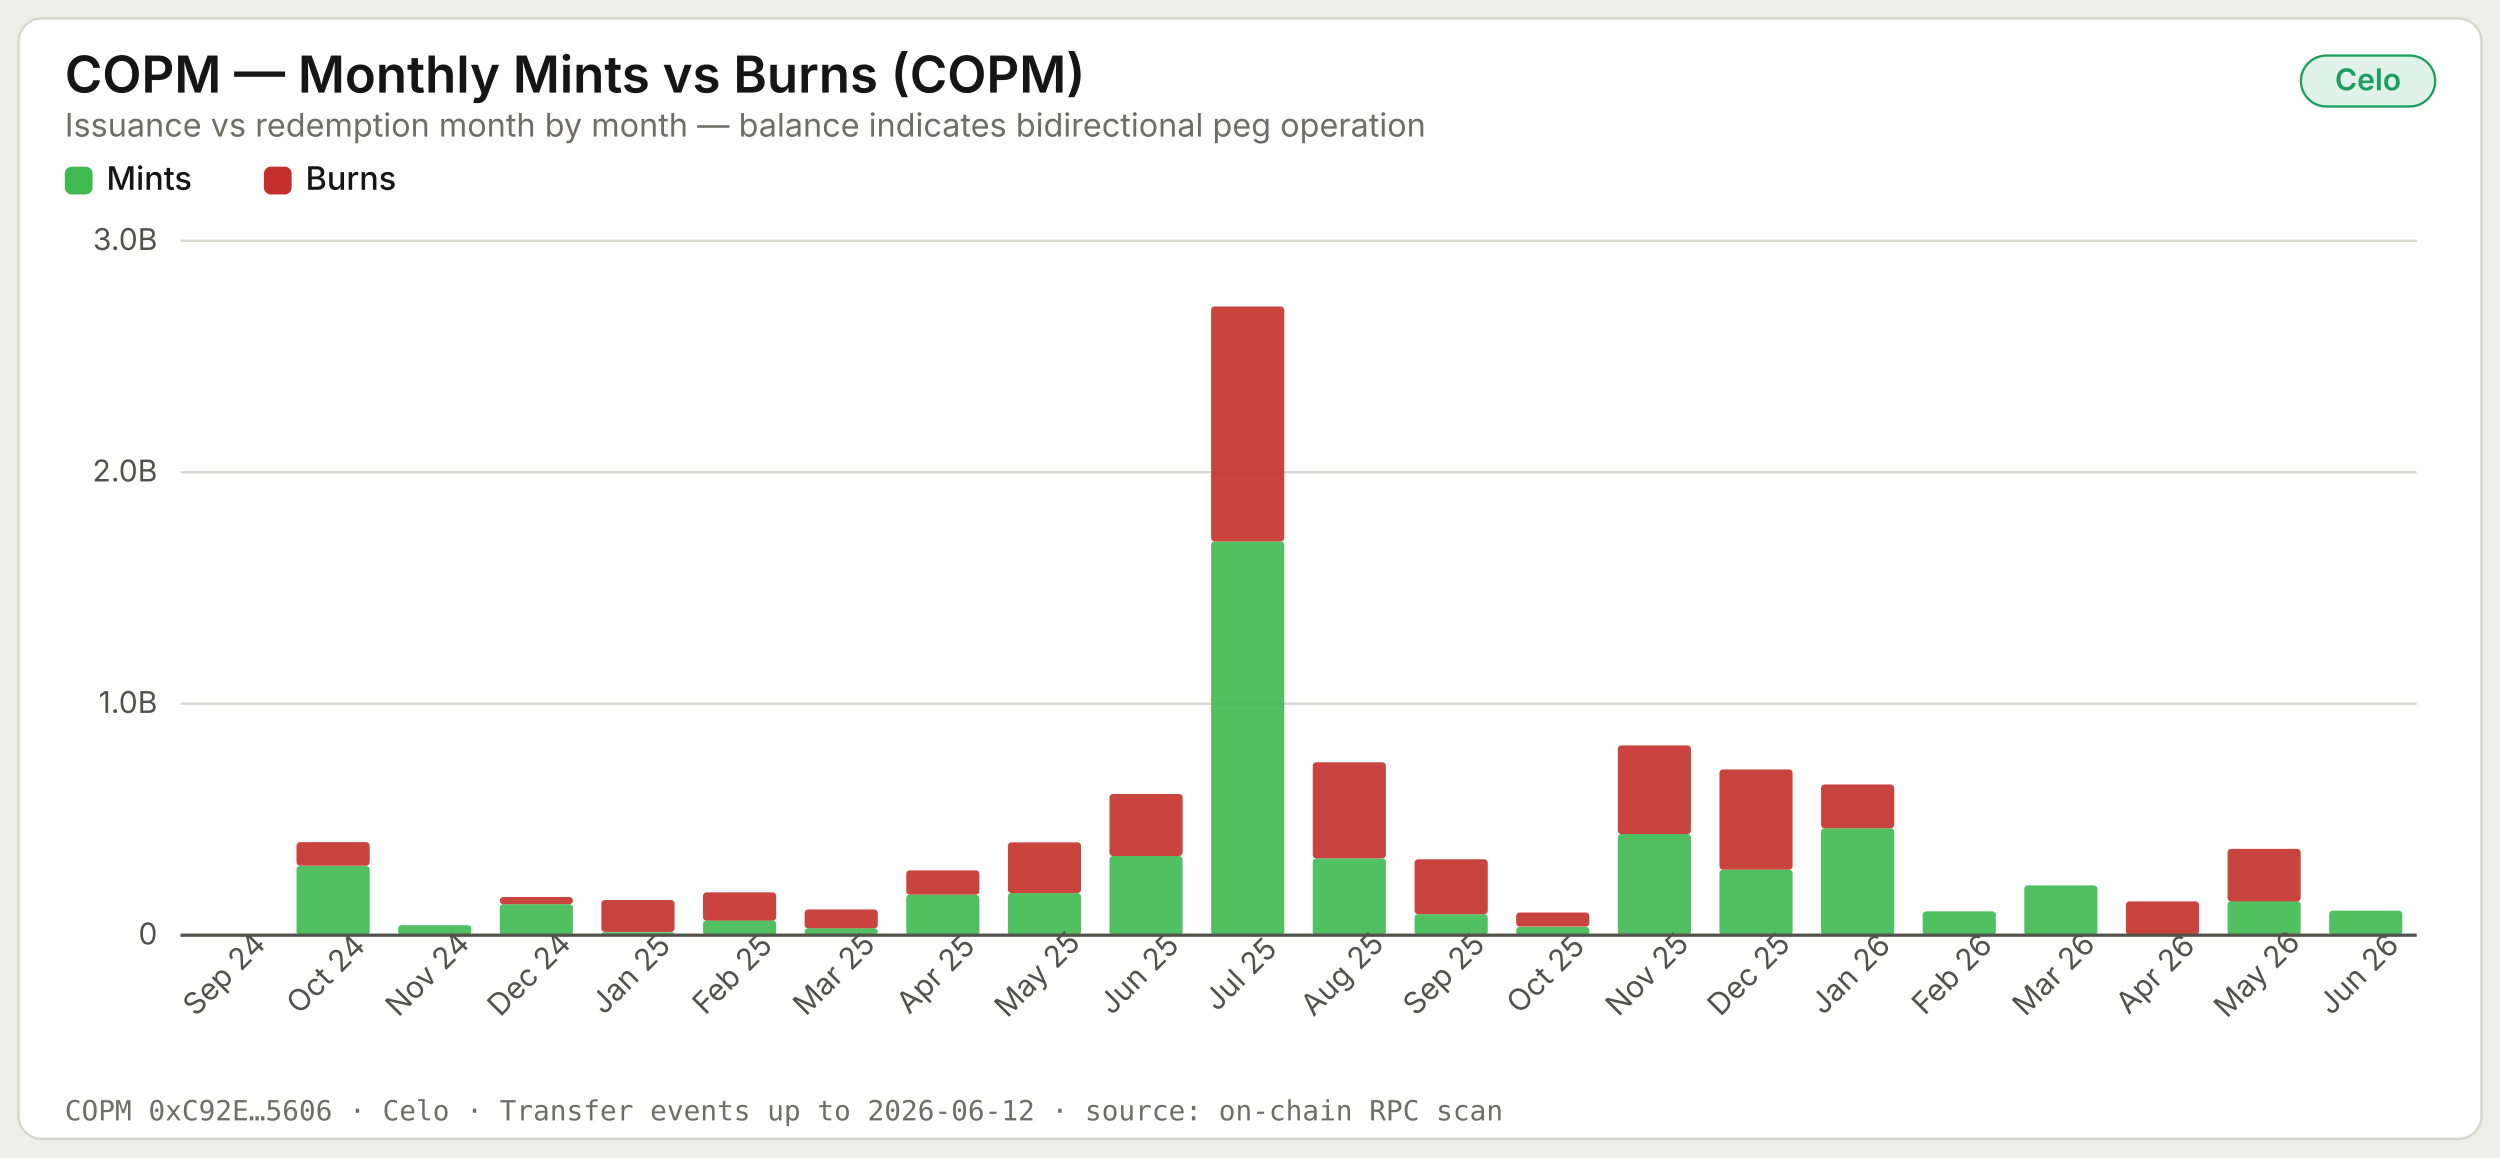
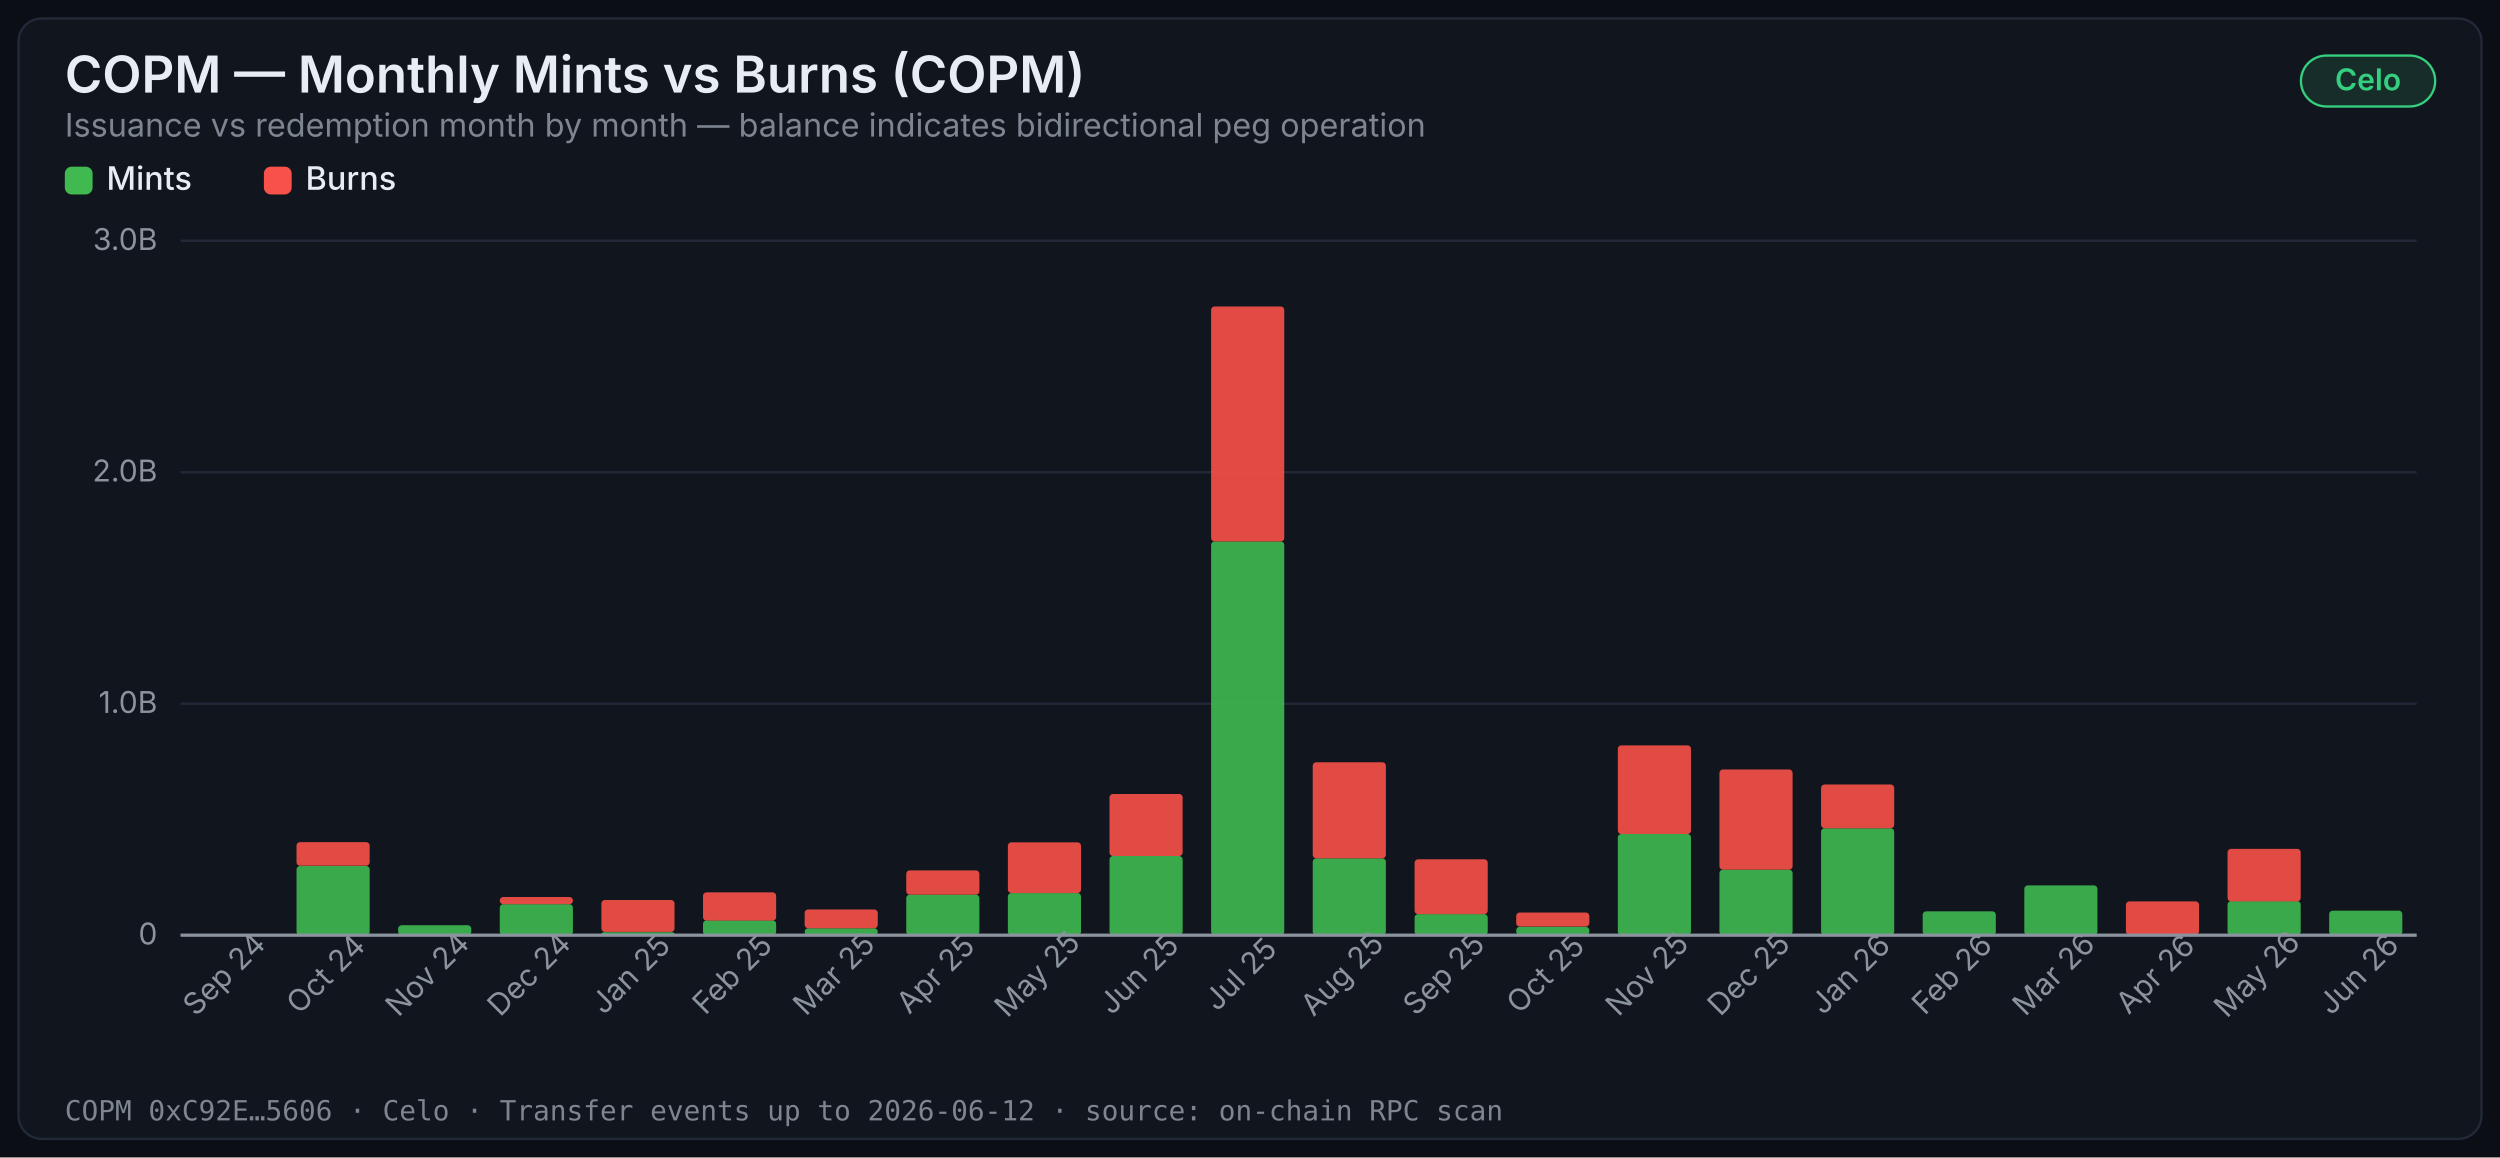
<svg xmlns="http://www.w3.org/2000/svg" width="1080" height="500" viewBox="0 0 1080 500" role="img" aria-label="COPM — Monthly Mints vs Burns (COPM)">
  <style>
-     .title { font: 600 22px -apple-system, 'Segoe UI', system-ui, sans-serif; fill: #151515; }
-     .subtitle { font: 400 14px -apple-system, 'Segoe UI', system-ui, sans-serif; fill: #6e6e66; }
-     .axis { font: 400 13px -apple-system, 'Segoe UI', system-ui, sans-serif; fill: #52524c; }
-     .label { font: 500 14px -apple-system, 'Segoe UI', system-ui, sans-serif; fill: #151515; }
+     .title { font: 600 22px -apple-system, 'Segoe UI', system-ui, sans-serif; fill: #e6edf3; }
+     .subtitle { font: 400 14px -apple-system, 'Segoe UI', system-ui, sans-serif; fill: #7d8590; }
+     .axis { font: 400 13px -apple-system, 'Segoe UI', system-ui, sans-serif; fill: #8b949e; }
+     .label { font: 500 14px -apple-system, 'Segoe UI', system-ui, sans-serif; fill: #e6edf3; }
    .annot { font: 600 13px -apple-system, 'Segoe UI', system-ui, sans-serif; }
    .badge { font: 600 13px -apple-system, 'Segoe UI', system-ui, sans-serif; }
-     .footer { font: 400 12px ui-monospace, 'SF Mono', Menlo, monospace; fill: #6e6e66; }
+     .footer { font: 400 12px ui-monospace, 'SF Mono', Menlo, monospace; fill: #7d8590; }
  </style>
  <defs />
-   <rect width="1080" height="500" fill="#eeefe9" />
-   <rect x="8" y="8" width="1064" height="484" rx="10" fill="#ffffff" stroke="#d4d5cc" stroke-width="1" />
+   <rect width="1080" height="500" fill="#0b0e14" />
+   <rect x="8" y="8" width="1064" height="484" rx="10" fill="#11151d" stroke="#222938" stroke-width="1" />
  <text x="28" y="40" class="title">COPM — Monthly Mints vs Burns (COPM)</text>
-   <rect x="994" y="24" width="58" height="22" rx="11" fill="#1d9e5f22" stroke="#1d9e5f" stroke-width="1" />
-   <text x="1023" y="39" class="badge" fill="#1d9e5f" text-anchor="middle">Celo</text>
+   <rect x="994" y="24" width="58" height="22" rx="11" fill="#35d07f22" stroke="#35d07f" stroke-width="1" />
+   <text x="1023" y="39" class="badge" fill="#35d07f" text-anchor="middle">Celo</text>
  <text x="28" y="59" class="subtitle">Issuance vs redemption month by month — balance indicates bidirectional peg operation</text>
-   <line x1="78" y1="404" x2="1044" y2="404" stroke="#d4d5cc" stroke-width="1" />
+   <line x1="78" y1="404" x2="1044" y2="404" stroke="#222938" stroke-width="1" />
  <text x="68" y="408" class="axis" text-anchor="end">0</text>
-   <line x1="78" y1="304" x2="1044" y2="304" stroke="#d4d5cc" stroke-width="1" />
+   <line x1="78" y1="304" x2="1044" y2="304" stroke="#222938" stroke-width="1" />
  <text x="68" y="308" class="axis" text-anchor="end">1.0B</text>
-   <line x1="78" y1="204" x2="1044" y2="204" stroke="#d4d5cc" stroke-width="1" />
+   <line x1="78" y1="204" x2="1044" y2="204" stroke="#222938" stroke-width="1" />
  <text x="68" y="208" class="axis" text-anchor="end">2.0B</text>
-   <line x1="78" y1="104" x2="1044" y2="104" stroke="#d4d5cc" stroke-width="1" />
+   <line x1="78" y1="104" x2="1044" y2="104" stroke="#222938" stroke-width="1" />
  <text x="68" y="108" class="axis" text-anchor="end">3.0B</text>
  <rect x="28" y="72" width="12" height="12" rx="3" fill="#3fb950" />
  <text x="46" y="82" class="label">Mints</text>
-   <rect x="114" y="72" width="12" height="12" rx="3" fill="#c4302b" />
+   <rect x="114" y="72" width="12" height="12" rx="3" fill="#f85149" />
  <text x="132" y="82" class="label">Burns</text>
  <rect x="84.1" y="403.9" width="31.6" height="0.1" fill="#3fb950" fill-opacity="0.9" rx="1.5" />
-   <rect x="84.1" y="403.9" width="31.6" height="0.0" fill="#c4302b" fill-opacity="0.9" rx="1.5" />
+   <rect x="84.1" y="403.9" width="31.6" height="0.0" fill="#f85149" fill-opacity="0.9" rx="1.5" />
  <text x="99.955" y="424" class="axis" text-anchor="middle" transform="rotate(-45 99.95455 424)">Sep 24</text>
  <rect x="128.1" y="374.1" width="31.6" height="29.9" fill="#3fb950" fill-opacity="0.9" rx="1.5" />
-   <rect x="128.1" y="363.8" width="31.6" height="10.2" fill="#c4302b" fill-opacity="0.9" rx="1.5" />
+   <rect x="128.1" y="363.8" width="31.6" height="10.2" fill="#f85149" fill-opacity="0.9" rx="1.5" />
  <text x="143.864" y="424" class="axis" text-anchor="middle" transform="rotate(-45 143.8636 424)">Oct 24</text>
  <rect x="172.0" y="399.7" width="31.6" height="4.3" fill="#3fb950" fill-opacity="0.9" rx="1.5" />
-   <rect x="172.0" y="399.7" width="31.6" height="0.0" fill="#c4302b" fill-opacity="0.9" rx="1.5" />
+   <rect x="172.0" y="399.7" width="31.6" height="0.0" fill="#f85149" fill-opacity="0.9" rx="1.5" />
  <text x="187.773" y="424" class="axis" text-anchor="middle" transform="rotate(-45 187.7727 424)">Nov 24</text>
  <rect x="215.9" y="390.6" width="31.6" height="13.4" fill="#3fb950" fill-opacity="0.9" rx="1.5" />
-   <rect x="215.9" y="387.5" width="31.6" height="3.1" fill="#c4302b" fill-opacity="0.9" rx="1.5" />
+   <rect x="215.9" y="387.5" width="31.6" height="3.1" fill="#f85149" fill-opacity="0.9" rx="1.5" />
  <text x="231.682" y="424" class="axis" text-anchor="middle" transform="rotate(-45 231.6818 424)">Dec 24</text>
  <rect x="259.8" y="402.7" width="31.6" height="1.3" fill="#3fb950" fill-opacity="0.9" rx="1.5" />
-   <rect x="259.8" y="388.8" width="31.6" height="13.8" fill="#c4302b" fill-opacity="0.9" rx="1.5" />
+   <rect x="259.8" y="388.8" width="31.6" height="13.8" fill="#f85149" fill-opacity="0.9" rx="1.5" />
  <text x="275.591" y="424" class="axis" text-anchor="middle" transform="rotate(-45 275.5909 424)">Jan 25</text>
  <rect x="303.7" y="397.6" width="31.6" height="6.4" fill="#3fb950" fill-opacity="0.9" rx="1.5" />
-   <rect x="303.7" y="385.5" width="31.6" height="12.2" fill="#c4302b" fill-opacity="0.9" rx="1.5" />
+   <rect x="303.7" y="385.5" width="31.6" height="12.2" fill="#f85149" fill-opacity="0.9" rx="1.5" />
  <text x="319.5" y="424" class="axis" text-anchor="middle" transform="rotate(-45 319.5 424)">Feb 25</text>
  <rect x="347.6" y="401.0" width="31.6" height="3.0" fill="#3fb950" fill-opacity="0.9" rx="1.5" />
-   <rect x="347.6" y="392.9" width="31.6" height="8.1" fill="#c4302b" fill-opacity="0.9" rx="1.5" />
+   <rect x="347.6" y="392.9" width="31.6" height="8.1" fill="#f85149" fill-opacity="0.9" rx="1.5" />
  <text x="363.409" y="424" class="axis" text-anchor="middle" transform="rotate(-45 363.4091 424)">Mar 25</text>
  <rect x="391.5" y="386.5" width="31.6" height="17.5" fill="#3fb950" fill-opacity="0.9" rx="1.5" />
-   <rect x="391.5" y="376.0" width="31.6" height="10.5" fill="#c4302b" fill-opacity="0.9" rx="1.5" />
+   <rect x="391.5" y="376.0" width="31.6" height="10.5" fill="#f85149" fill-opacity="0.9" rx="1.5" />
  <text x="407.318" y="424" class="axis" text-anchor="middle" transform="rotate(-45 407.3182 424)">Apr 25</text>
  <rect x="435.4" y="385.8" width="31.6" height="18.2" fill="#3fb950" fill-opacity="0.9" rx="1.5" />
-   <rect x="435.4" y="363.9" width="31.6" height="21.9" fill="#c4302b" fill-opacity="0.9" rx="1.5" />
+   <rect x="435.4" y="363.9" width="31.6" height="21.9" fill="#f85149" fill-opacity="0.9" rx="1.5" />
  <text x="451.227" y="424" class="axis" text-anchor="middle" transform="rotate(-45 451.2273 424)">May 25</text>
  <rect x="479.3" y="369.8" width="31.6" height="34.2" fill="#3fb950" fill-opacity="0.9" rx="1.5" />
-   <rect x="479.3" y="343.0" width="31.6" height="26.8" fill="#c4302b" fill-opacity="0.9" rx="1.5" />
+   <rect x="479.3" y="343.0" width="31.6" height="26.8" fill="#f85149" fill-opacity="0.9" rx="1.5" />
  <text x="495.136" y="424" class="axis" text-anchor="middle" transform="rotate(-45 495.1364 424)">Jun 25</text>
  <rect x="523.2" y="233.9" width="31.6" height="170.1" fill="#3fb950" fill-opacity="0.9" rx="1.5" />
-   <rect x="523.2" y="132.4" width="31.6" height="101.5" fill="#c4302b" fill-opacity="0.9" rx="1.5" />
+   <rect x="523.2" y="132.4" width="31.6" height="101.5" fill="#f85149" fill-opacity="0.9" rx="1.5" />
  <text x="539.045" y="424" class="axis" text-anchor="middle" transform="rotate(-45 539.0455 424)">Jul 25</text>
  <rect x="567.1" y="370.8" width="31.6" height="33.2" fill="#3fb950" fill-opacity="0.9" rx="1.5" />
-   <rect x="567.1" y="329.3" width="31.6" height="41.5" fill="#c4302b" fill-opacity="0.9" rx="1.5" />
+   <rect x="567.1" y="329.3" width="31.6" height="41.5" fill="#f85149" fill-opacity="0.9" rx="1.5" />
  <text x="582.955" y="424" class="axis" text-anchor="middle" transform="rotate(-45 582.9545 424)">Aug 25</text>
  <rect x="611.1" y="394.9" width="31.6" height="9.1" fill="#3fb950" fill-opacity="0.9" rx="1.5" />
-   <rect x="611.1" y="371.2" width="31.6" height="23.7" fill="#c4302b" fill-opacity="0.9" rx="1.5" />
+   <rect x="611.1" y="371.2" width="31.6" height="23.7" fill="#f85149" fill-opacity="0.9" rx="1.5" />
  <text x="626.864" y="424" class="axis" text-anchor="middle" transform="rotate(-45 626.8636 424)">Sep 25</text>
  <rect x="655.0" y="400.4" width="31.6" height="3.6" fill="#3fb950" fill-opacity="0.9" rx="1.5" />
-   <rect x="655.0" y="394.2" width="31.6" height="6.1" fill="#c4302b" fill-opacity="0.9" rx="1.5" />
+   <rect x="655.0" y="394.2" width="31.6" height="6.1" fill="#f85149" fill-opacity="0.9" rx="1.5" />
  <text x="670.773" y="424" class="axis" text-anchor="middle" transform="rotate(-45 670.7727 424)">Oct 25</text>
  <rect x="698.9" y="360.3" width="31.6" height="43.7" fill="#3fb950" fill-opacity="0.9" rx="1.5" />
-   <rect x="698.9" y="322.0" width="31.6" height="38.3" fill="#c4302b" fill-opacity="0.9" rx="1.5" />
+   <rect x="698.9" y="322.0" width="31.6" height="38.3" fill="#f85149" fill-opacity="0.9" rx="1.5" />
  <text x="714.682" y="424" class="axis" text-anchor="middle" transform="rotate(-45 714.6818 424)">Nov 25</text>
  <rect x="742.8" y="375.7" width="31.6" height="28.3" fill="#3fb950" fill-opacity="0.9" rx="1.5" />
-   <rect x="742.8" y="332.4" width="31.6" height="43.3" fill="#c4302b" fill-opacity="0.9" rx="1.5" />
+   <rect x="742.8" y="332.4" width="31.6" height="43.3" fill="#f85149" fill-opacity="0.9" rx="1.5" />
  <text x="758.591" y="424" class="axis" text-anchor="middle" transform="rotate(-45 758.5909 424)">Dec 25</text>
  <rect x="786.7" y="357.8" width="31.6" height="46.2" fill="#3fb950" fill-opacity="0.9" rx="1.5" />
-   <rect x="786.7" y="338.9" width="31.6" height="18.9" fill="#c4302b" fill-opacity="0.9" rx="1.5" />
+   <rect x="786.7" y="338.9" width="31.6" height="18.9" fill="#f85149" fill-opacity="0.9" rx="1.5" />
  <text x="802.5" y="424" class="axis" text-anchor="middle" transform="rotate(-45 802.5 424)">Jan 26</text>
  <rect x="830.6" y="393.7" width="31.6" height="10.3" fill="#3fb950" fill-opacity="0.9" rx="1.5" />
-   <rect x="830.6" y="393.7" width="31.6" height="0.0" fill="#c4302b" fill-opacity="0.9" rx="1.5" />
+   <rect x="830.6" y="393.7" width="31.6" height="0.0" fill="#f85149" fill-opacity="0.9" rx="1.5" />
  <text x="846.409" y="424" class="axis" text-anchor="middle" transform="rotate(-45 846.4091 424)">Feb 26</text>
  <rect x="874.5" y="382.5" width="31.6" height="21.5" fill="#3fb950" fill-opacity="0.9" rx="1.5" />
-   <rect x="874.5" y="382.5" width="31.6" height="0.0" fill="#c4302b" fill-opacity="0.9" rx="1.5" />
+   <rect x="874.5" y="382.5" width="31.6" height="0.0" fill="#f85149" fill-opacity="0.9" rx="1.5" />
  <text x="890.318" y="424" class="axis" text-anchor="middle" transform="rotate(-45 890.3182 424)">Mar 26</text>
  <rect x="918.4" y="403.8" width="31.6" height="0.2" fill="#3fb950" fill-opacity="0.9" rx="1.5" />
-   <rect x="918.4" y="389.4" width="31.6" height="14.4" fill="#c4302b" fill-opacity="0.9" rx="1.5" />
+   <rect x="918.4" y="389.4" width="31.6" height="14.4" fill="#f85149" fill-opacity="0.9" rx="1.5" />
  <text x="934.227" y="424" class="axis" text-anchor="middle" transform="rotate(-45 934.2273 424)">Apr 26</text>
  <rect x="962.3" y="389.3" width="31.6" height="14.7" fill="#3fb950" fill-opacity="0.9" rx="1.5" />
-   <rect x="962.3" y="366.7" width="31.6" height="22.7" fill="#c4302b" fill-opacity="0.9" rx="1.5" />
+   <rect x="962.3" y="366.7" width="31.6" height="22.7" fill="#f85149" fill-opacity="0.9" rx="1.5" />
  <text x="978.136" y="424" class="axis" text-anchor="middle" transform="rotate(-45 978.1364 424)">May 26</text>
  <rect x="1006.2" y="393.4" width="31.6" height="10.6" fill="#3fb950" fill-opacity="0.9" rx="1.5" />
-   <rect x="1006.2" y="393.4" width="31.6" height="0.0" fill="#c4302b" fill-opacity="0.9" rx="1.5" />
+   <rect x="1006.2" y="393.4" width="31.6" height="0.0" fill="#f85149" fill-opacity="0.9" rx="1.5" />
  <text x="1022.045" y="424" class="axis" text-anchor="middle" transform="rotate(-45 1022.045 424)">Jun 26</text>
-   <line x1="78" y1="404" x2="1044" y2="404" stroke="#52524c" stroke-width="1.4" />
+   <line x1="78" y1="404" x2="1044" y2="404" stroke="#8b949e" stroke-width="1.4" />
  <text x="28" y="484" class="footer">COPM 0xC92E…5606 · Celo · Transfer events up to 2026-06-12 · source: on-chain RPC scan</text>
</svg>
